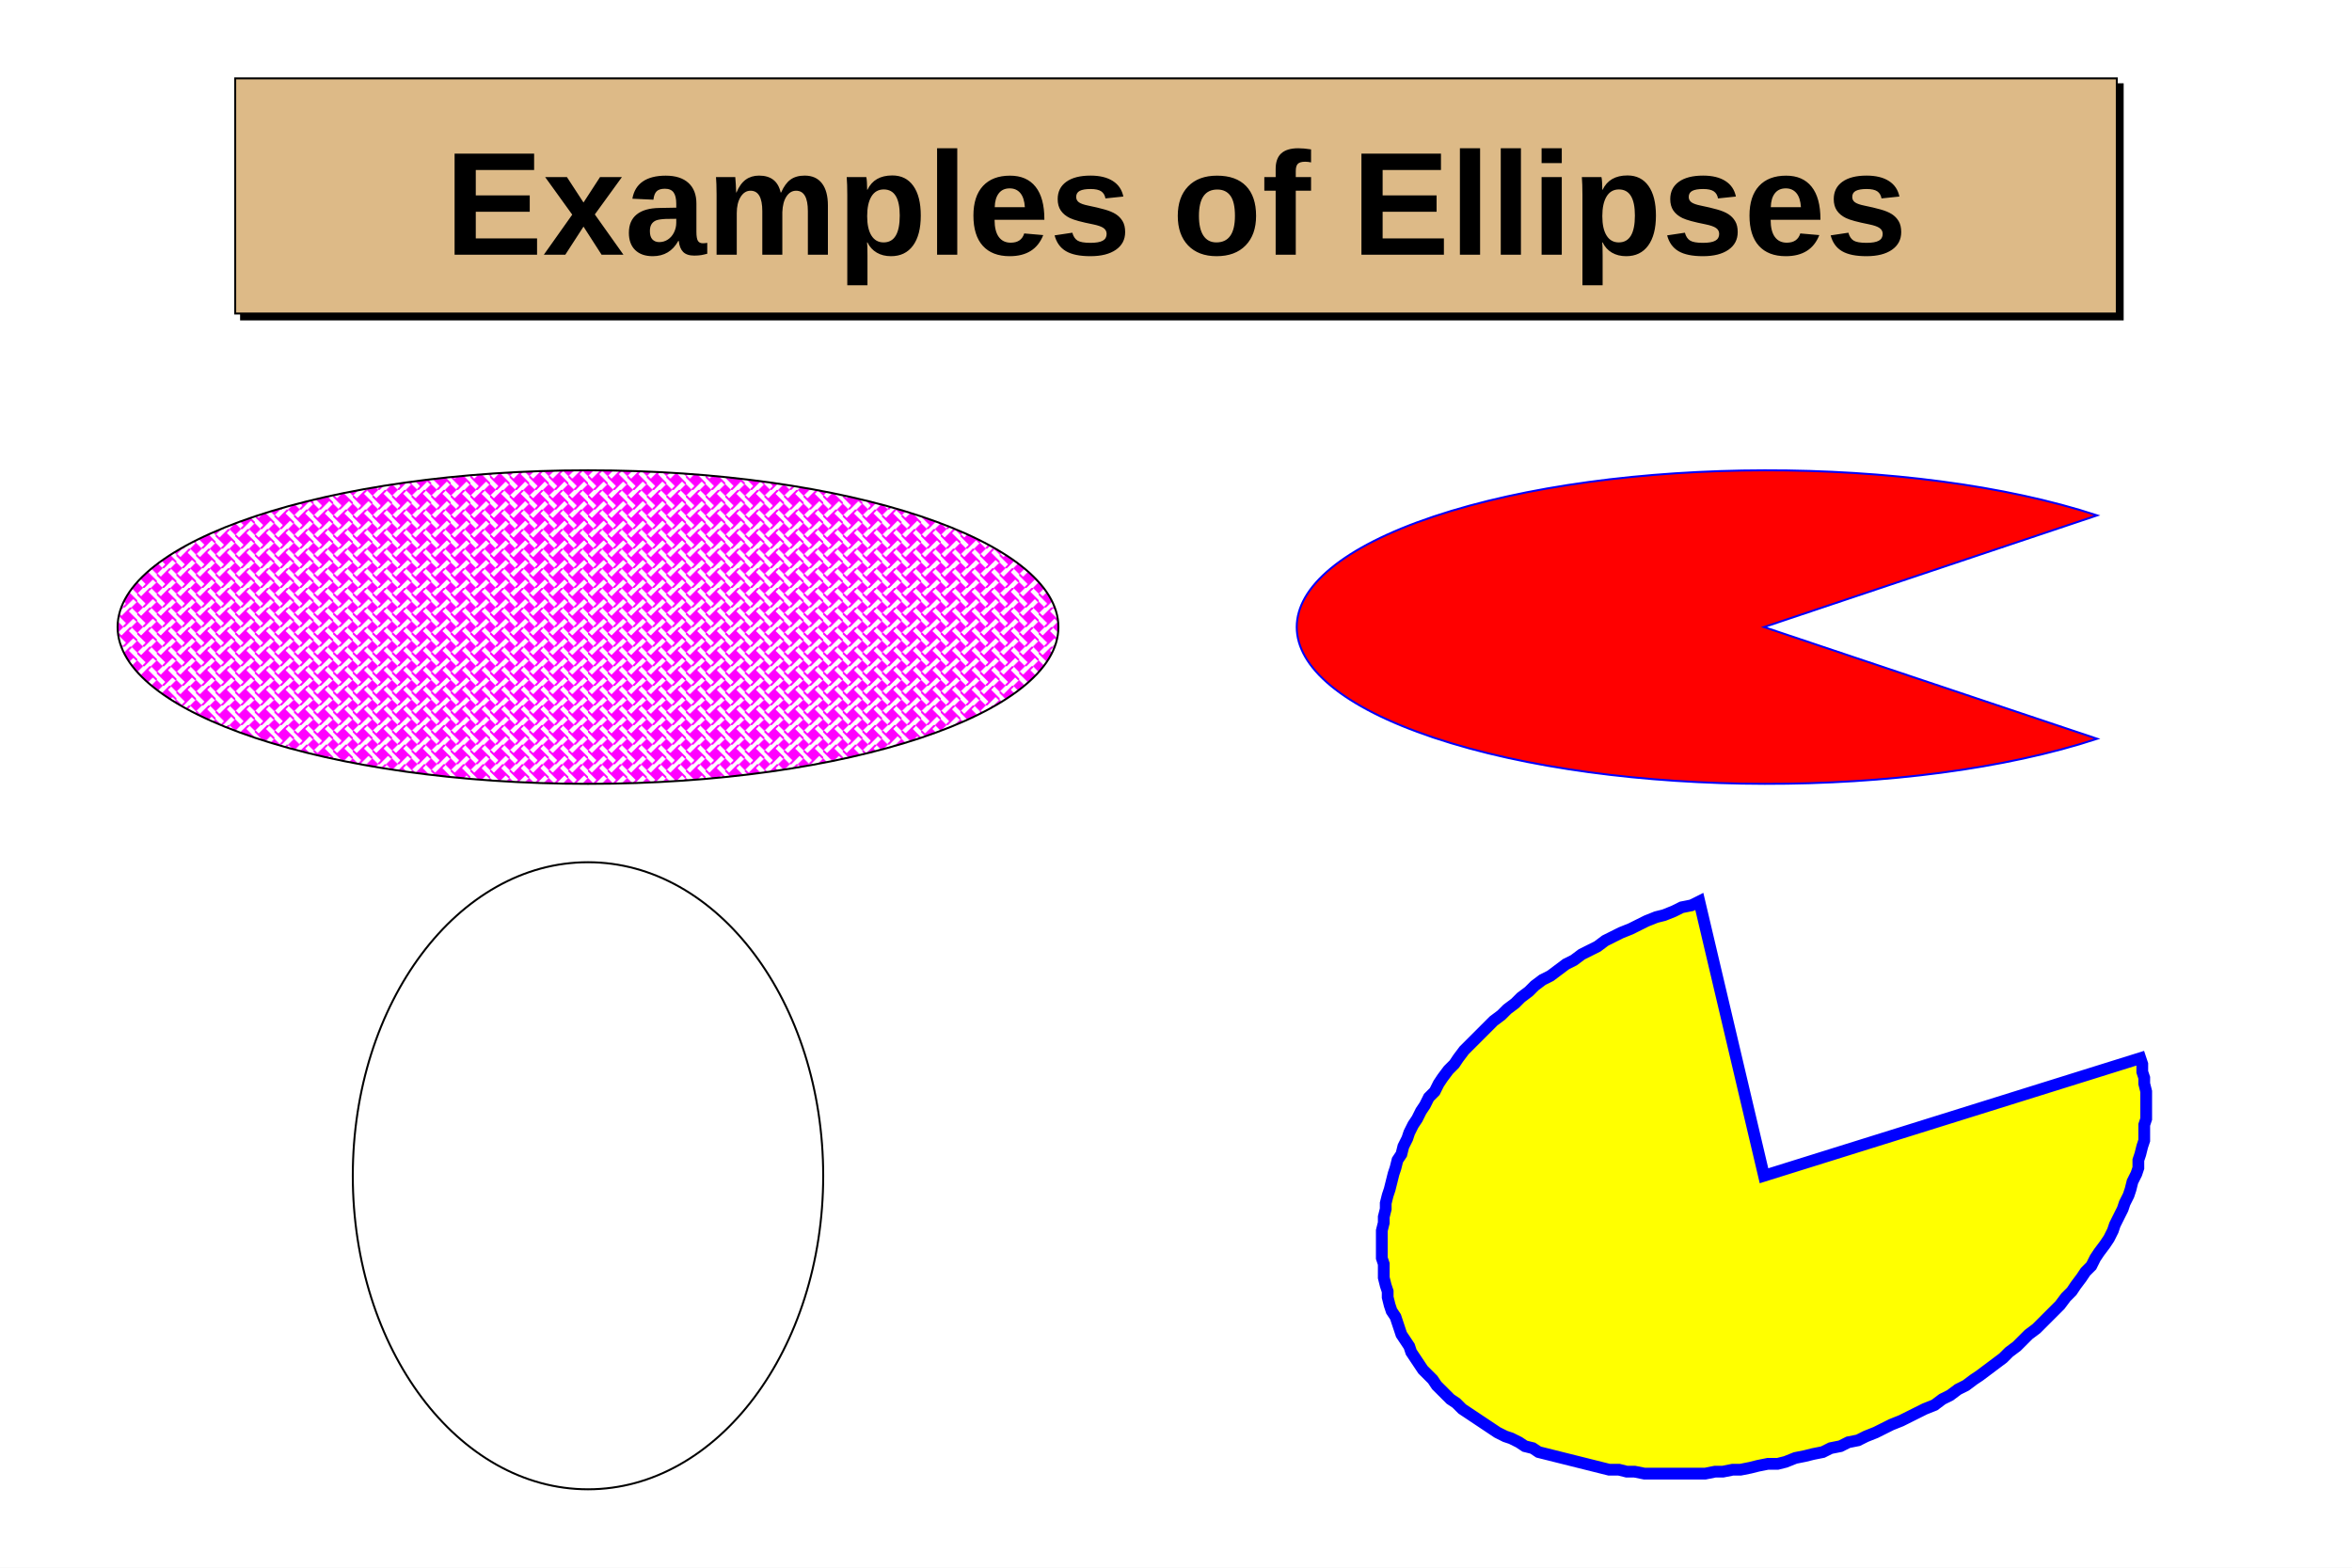
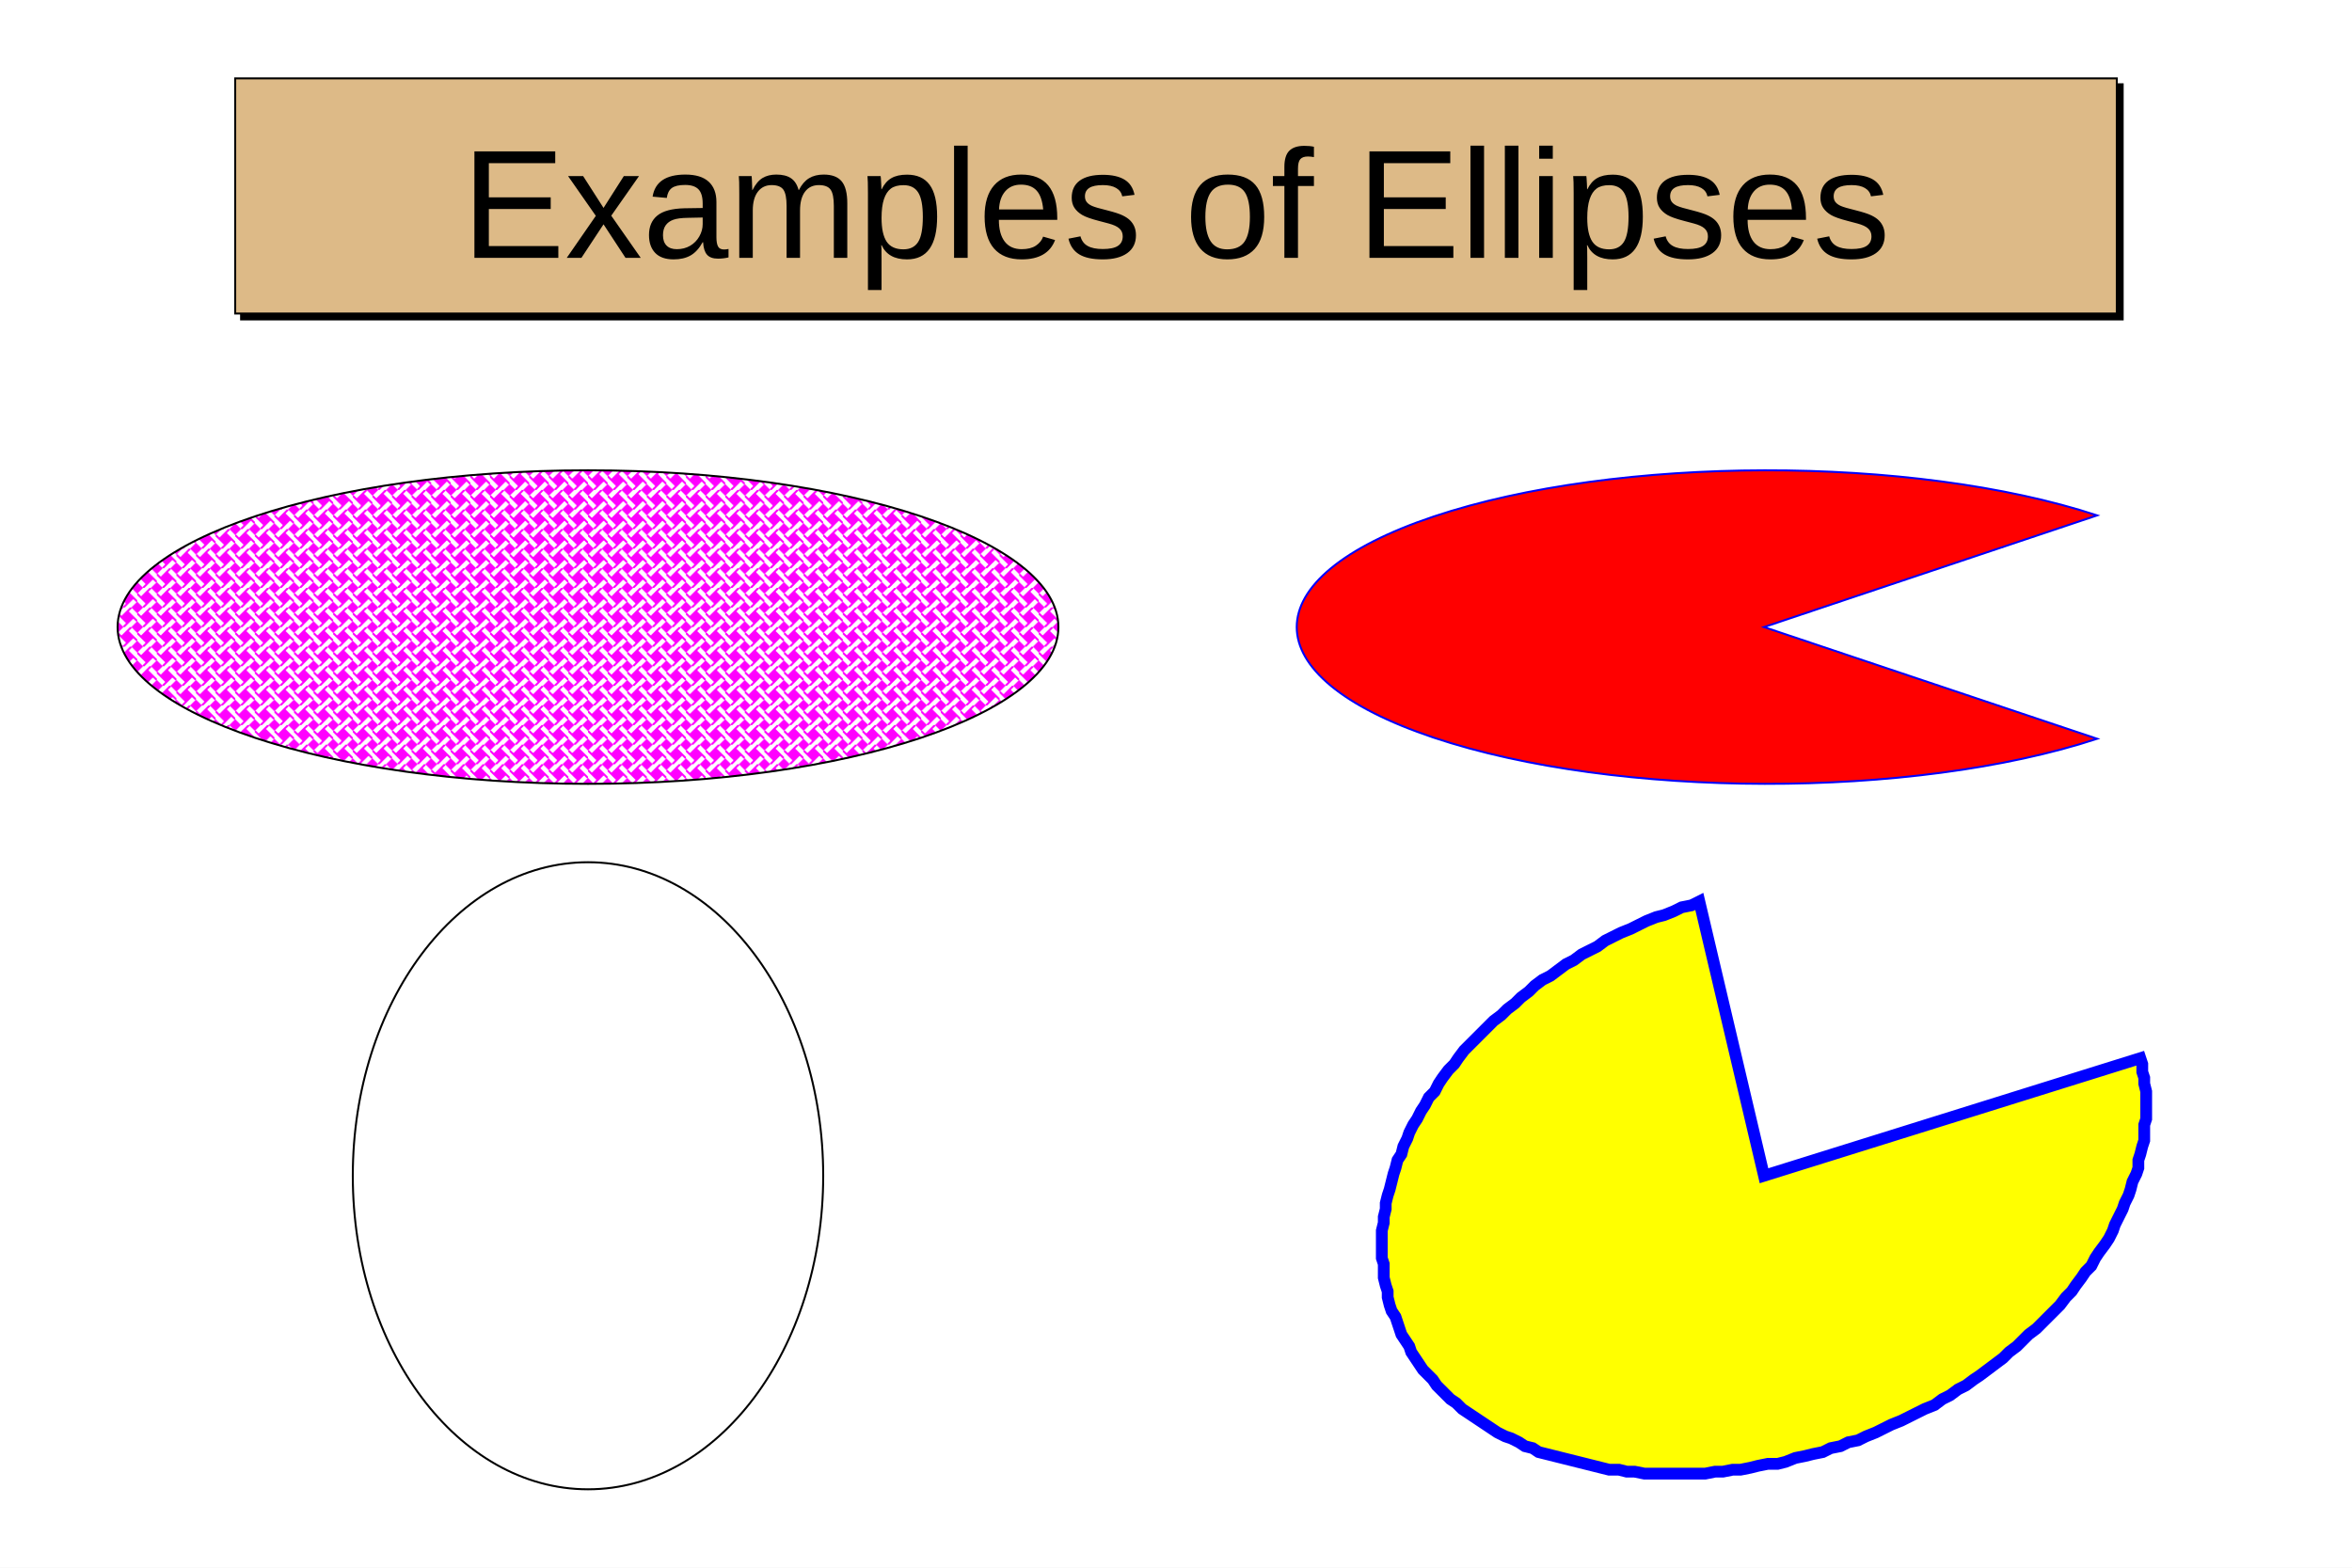
<svg xmlns="http://www.w3.org/2000/svg" viewBox="0 0 1200 800" preserveAspectRatio="none" width="1200" height="800">
  <defs>
    <pattern id="pat_3008_6" patternUnits="userSpaceOnUse" width="10" height="10">
      <path d="M0,3v-3h3ZM7,0h3v3ZM0,7v3h3ZM7,10h3v-3ZM5,2l3,3l-3,3l-3,-3Z" style="fill: #ff00ff;" />
      <path d="M0,3l5,5M3,10l5,-5M10,7l-5,-5M7,0l-5,5" style="stroke: #ff00ff; stroke-width: 1;" />
    </pattern>
  </defs>
  <path d="M0,0H1200V800H0Z" style="fill: #ffffff;" />
  <g>
-     <g transform="translate(120,40)" font-family="Arial" font-size="75" space="preserve" font-weight="bold">
+     <g transform="translate(120,40)" font-family="Arial" font-size="79" space="preserve">
      <path d="M960,3h3v120h-960v-3h957z" style="fill: #000000; stroke: #000000; stroke-width: 1px;" />
      <path d="M0,0H960V120H0Z" style="fill: #ddba87; stroke: #000000; stroke-width: 1;" />
      <text fill="#000000" text-anchor="middle" dy=".4em" transform="translate(480,60)">Examples of Ellipses</text>
    </g>
    <g>
      <path transform="translate(300,600)" d="M-120,0A120,160,0,1,0,120,0A120,160,0,1,0,-120,0Z" style="stroke: #000000; stroke-width: 1; fill: #ffffff;" />
    </g>
    <g>
      <path transform="translate(300,320)" d="M-240,0A240,80,0,1,0,240,0A240,80,0,1,0,-240,0Z" style="stroke: #000000; stroke-width: 1; fill: url(#pat_3008_6);" />
    </g>
    <g>
      <path transform="translate(900,320)" d="M0,0L170,57A240,80,0,1,1,170,-57Z" style="stroke: #0000ff; stroke-width: 1; fill: #ff0000;" />
    </g>
    <g>
      <path transform="translate(900,600)" d="M0,0l-33,-140l-4,2l-5,1l-4,2l-5,2l-4,1l-5,2l-4,2l-4,2l-5,2l-4,2l-4,2l-4,3l-4,2l-4,2l-4,3l-4,2l-4,3l-4,3l-4,2l-4,3l-3,3l-4,3l-3,3l-4,3l-3,3l-4,3l-3,3l-3,3l-3,3l-3,3l-3,3l-3,4l-2,3l-3,3l-3,4l-2,3l-2,4l-3,3l-2,4l-2,3l-2,4l-2,3l-2,4l-1,3l-2,4l-1,4l-2,3l-1,4l-1,3l-1,4l-1,4l-1,3l-1,4v3l-1,4v3l-1,4v3v4v4v3l1,3v4v3l1,4l1,3v3l1,4l1,3l2,3l1,3l1,3l1,3l2,3l2,3l1,3l2,3l2,3l2,3l2,2l3,3l2,3l2,2l3,3l2,2l3,2l3,3l3,2l3,2l3,2l3,2l3,2l3,2l4,2l3,1l4,2l3,2l4,1l3,2l4,1l4,1l4,1l4,1l4,1l4,1l4,1l4,1l4,1h5l4,1h4l5,1h4h4h5h4h5h4h5l5,-1h4l5,-1h4l5,-1l4,-1l5,-1h5l4,-1l5,-2l5,-1l4,-1l5,-1l4,-2l5,-1l4,-2l5,-1l4,-2l5,-2l4,-2l4,-2l5,-2l4,-2l4,-2l4,-2l5,-2l4,-3l4,-2l4,-3l4,-2l4,-3l3,-2l4,-3l4,-3l4,-3l3,-3l4,-3l3,-3l3,-3l4,-3l3,-3l3,-3l3,-3l3,-3l3,-4l3,-3l2,-3l3,-4l2,-3l3,-3l2,-4l2,-3l3,-4l2,-3l2,-4l1,-3l2,-4l2,-4l1,-3l2,-4l1,-3l1,-4l2,-4l1,-3v-4l1,-3l1,-4l1,-3v-4v-4l1,-3v-4v-3v-4v-3l-1,-4v-3l-1,-3v-4l-1,-3Z" style="stroke: #0000ff; stroke-width: 6; fill: #ffff00;" />
    </g>
  </g>
</svg>
